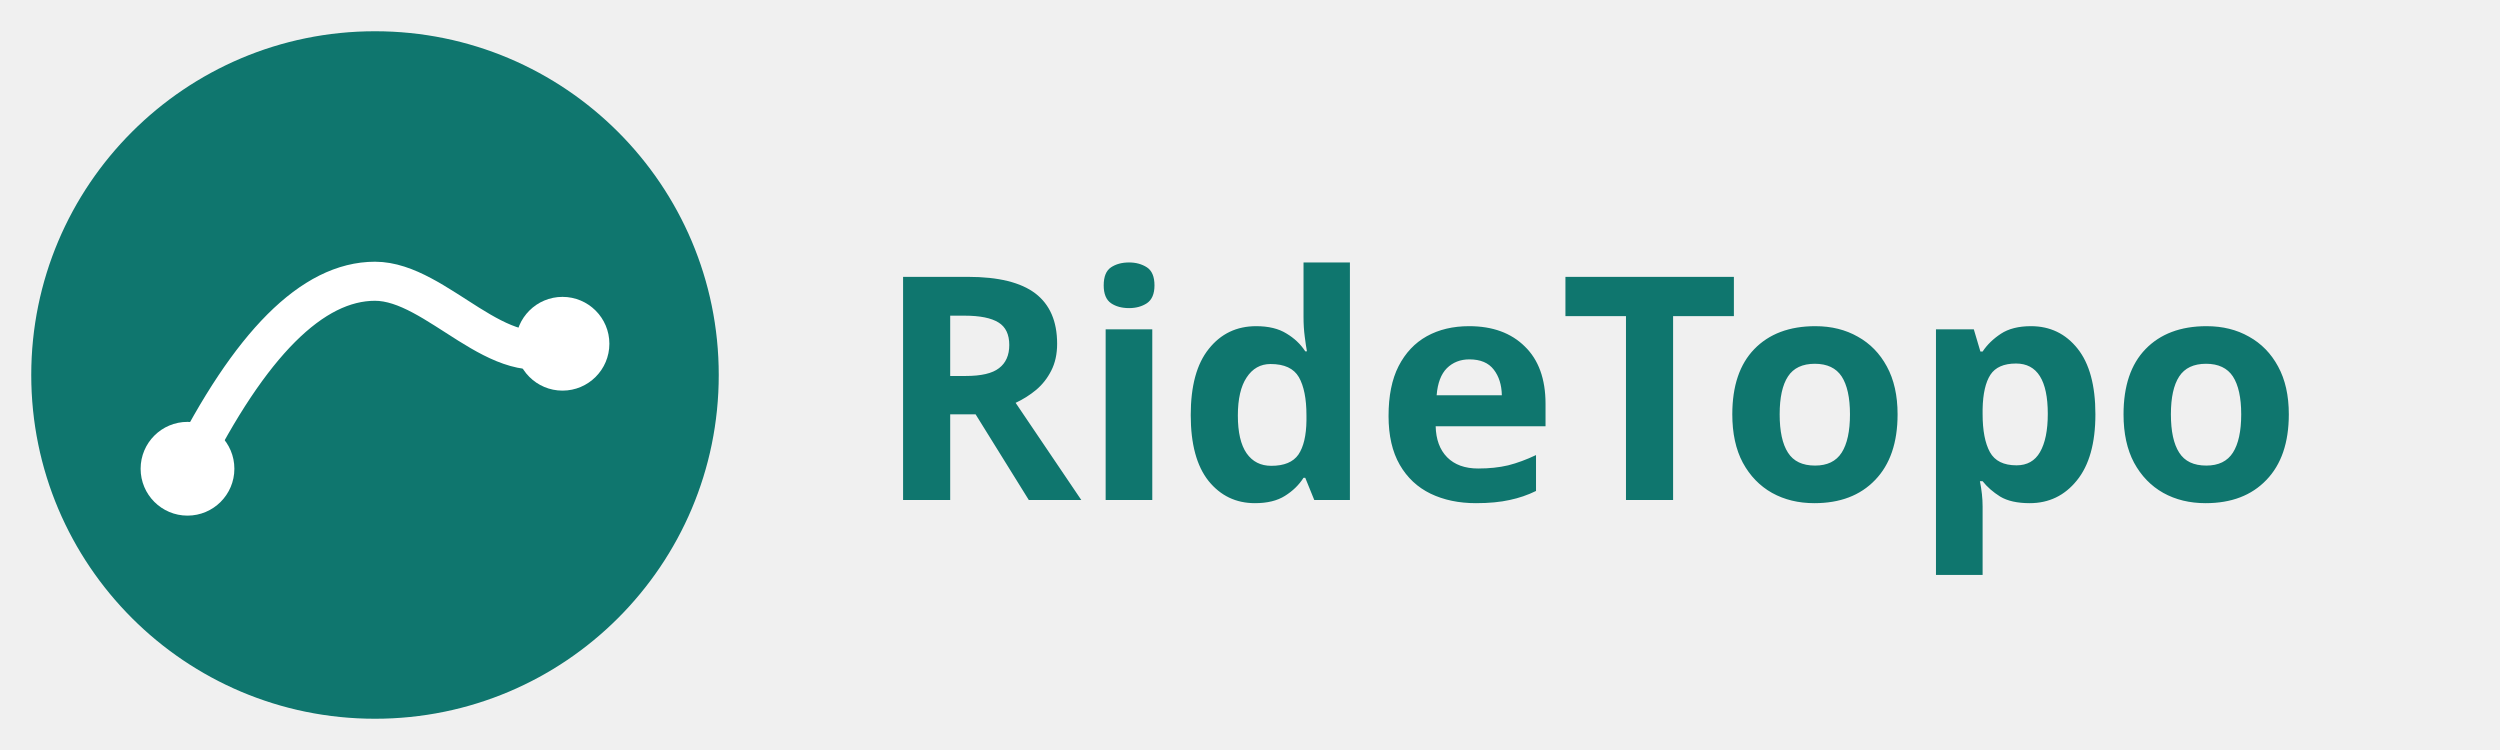
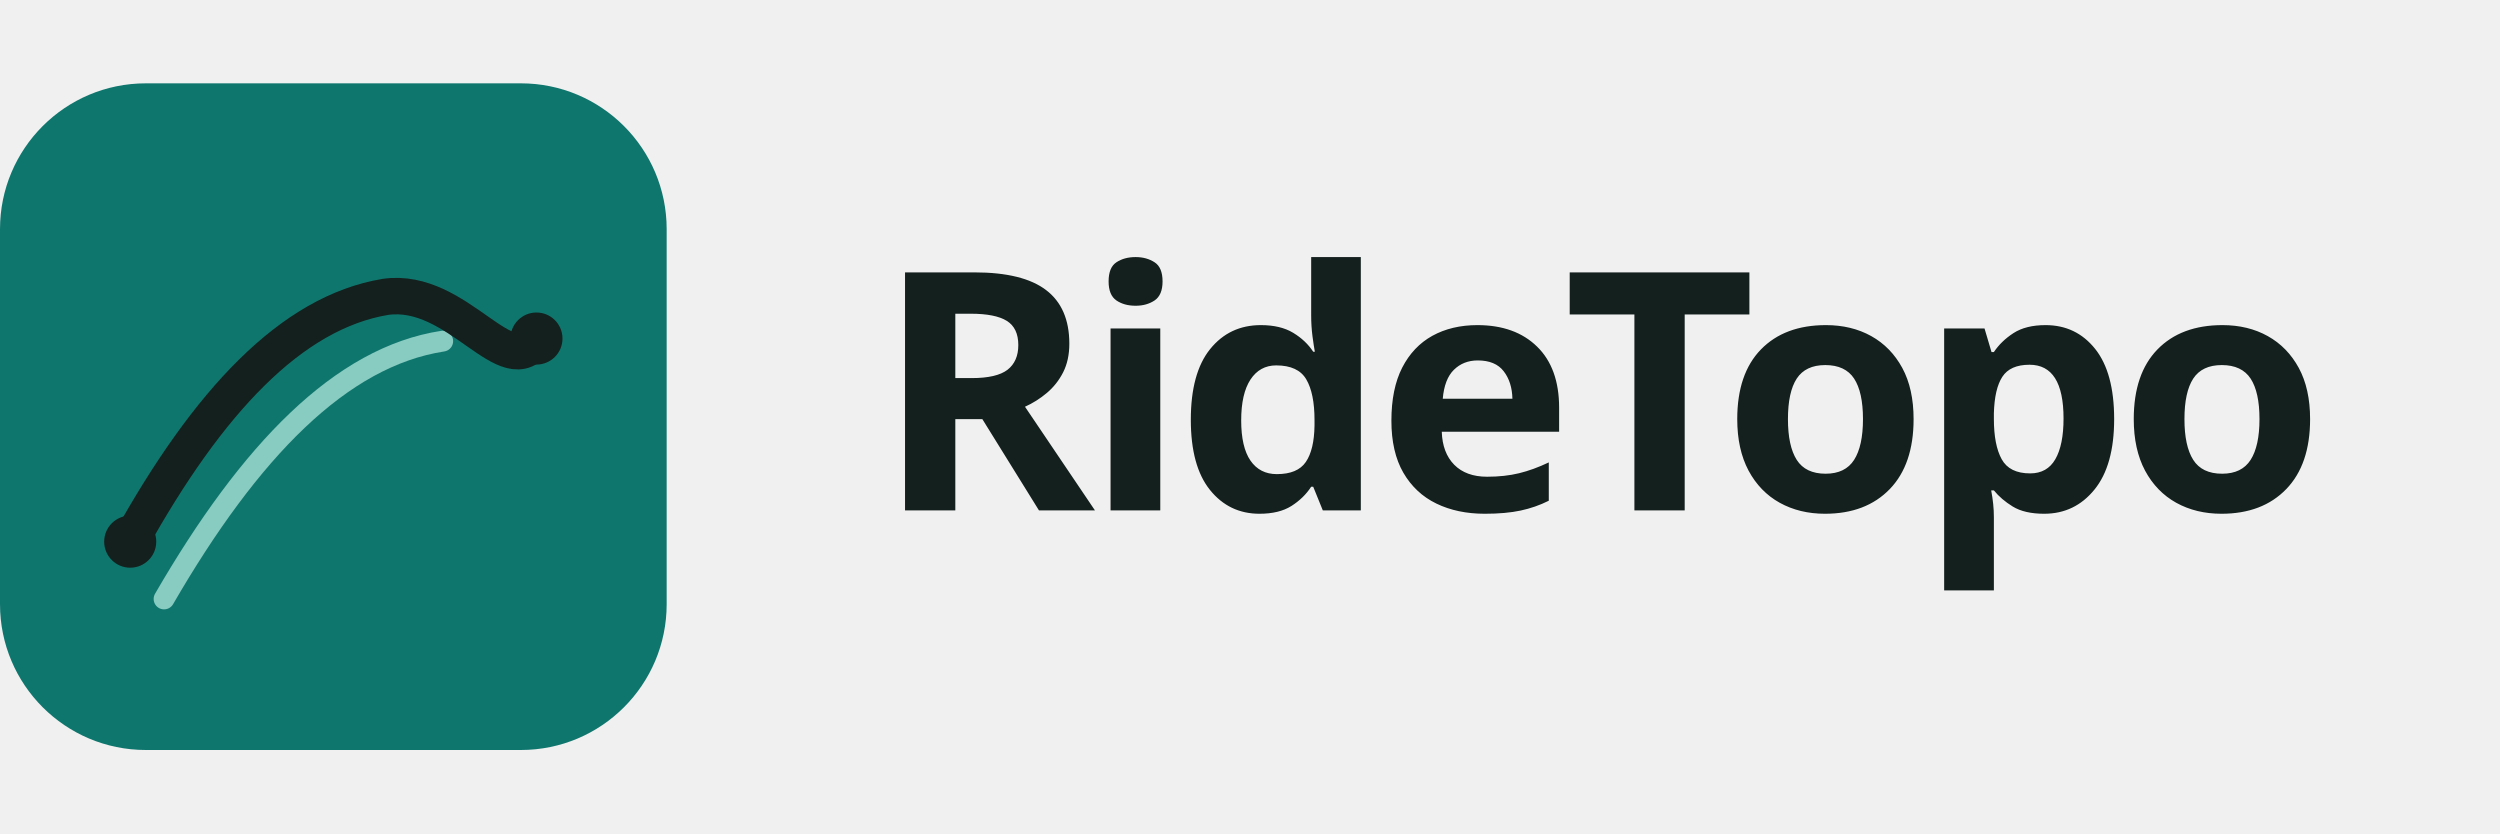
- <svg xmlns="http://www.w3.org/2000/svg" width="160" height="48" viewBox="0 0 160 48" fill="none">
-   <circle cx="24" cy="24" r="22" fill="#0F766E" />
-   <path d="M12 30C16 22 20 18 24 18C28 18 32 24 36 22" stroke="white" stroke-width="2.5" stroke-linecap="round" fill="none" />
-   <circle cx="12" cy="30" r="3" fill="white" />
-   <circle cx="36" cy="22" r="3" fill="white" />
-   <text x="56" y="32" font-family="Plus Jakarta Sans, system-ui, sans-serif" font-size="20" font-weight="700" fill="#0F766E">RideTopo</text>
+ <svg xmlns="http://www.w3.org/2000/svg" viewBox="0 0 480 160">
+   <g transform="translate(0,16) scale(0.25)">
+     <rect width="512" height="512" rx="112" fill="#0F766E" />
+     <path d="M100 352 C 160 244, 224 176, 296 164" stroke="#5BA99F" stroke-width="16" fill="none" stroke-linecap="round" />
+     <path d="M126 396 C 192 282, 262 210, 340 198" stroke="#88CBC1" stroke-width="16" fill="none" stroke-linecap="round" />
+     <path d="M100 352 C 160 244, 224 176, 296 164 C 352 156, 390 232, 412 196" stroke="#14201E" stroke-width="28" fill="none" stroke-linecap="round" stroke-linejoin="round" />
+     <circle cx="100" cy="352" r="20" fill="#14201E" />
+     <circle cx="412" cy="196" r="20" fill="#14201E" />
+   </g>
+   <text x="168" y="98" font-family="Plus Jakarta Sans, system-ui, sans-serif" font-size="64" font-weight="700" letter-spacing="-2" fill="#14201E">RideTopo</text>
</svg>
